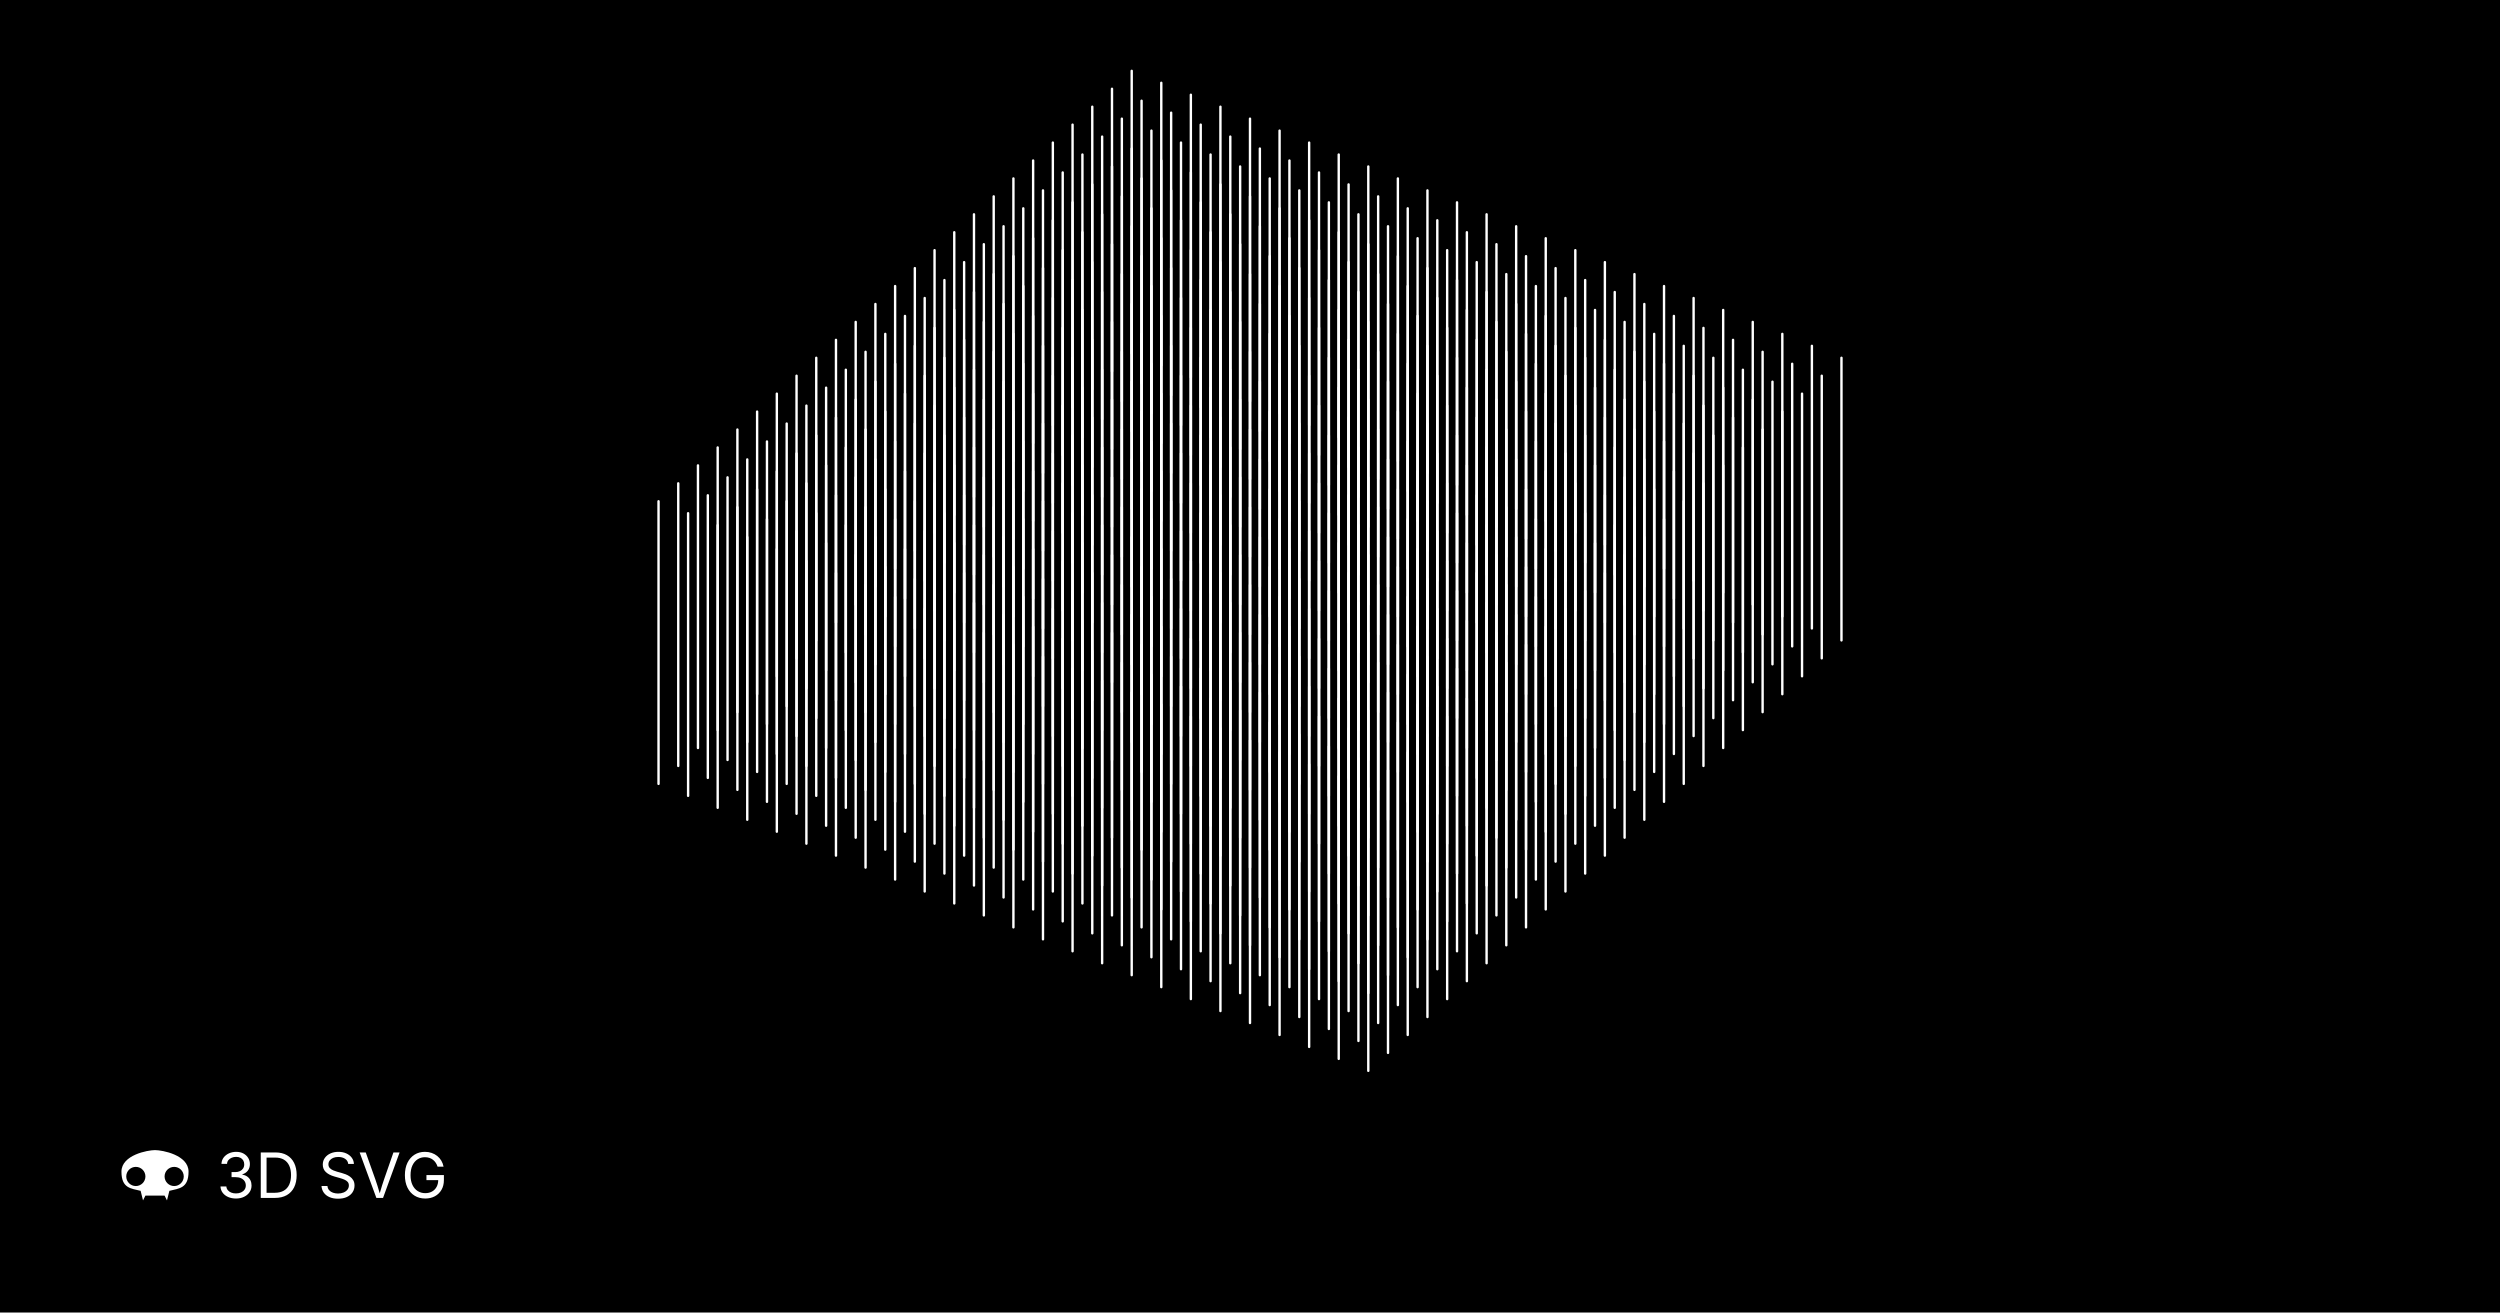
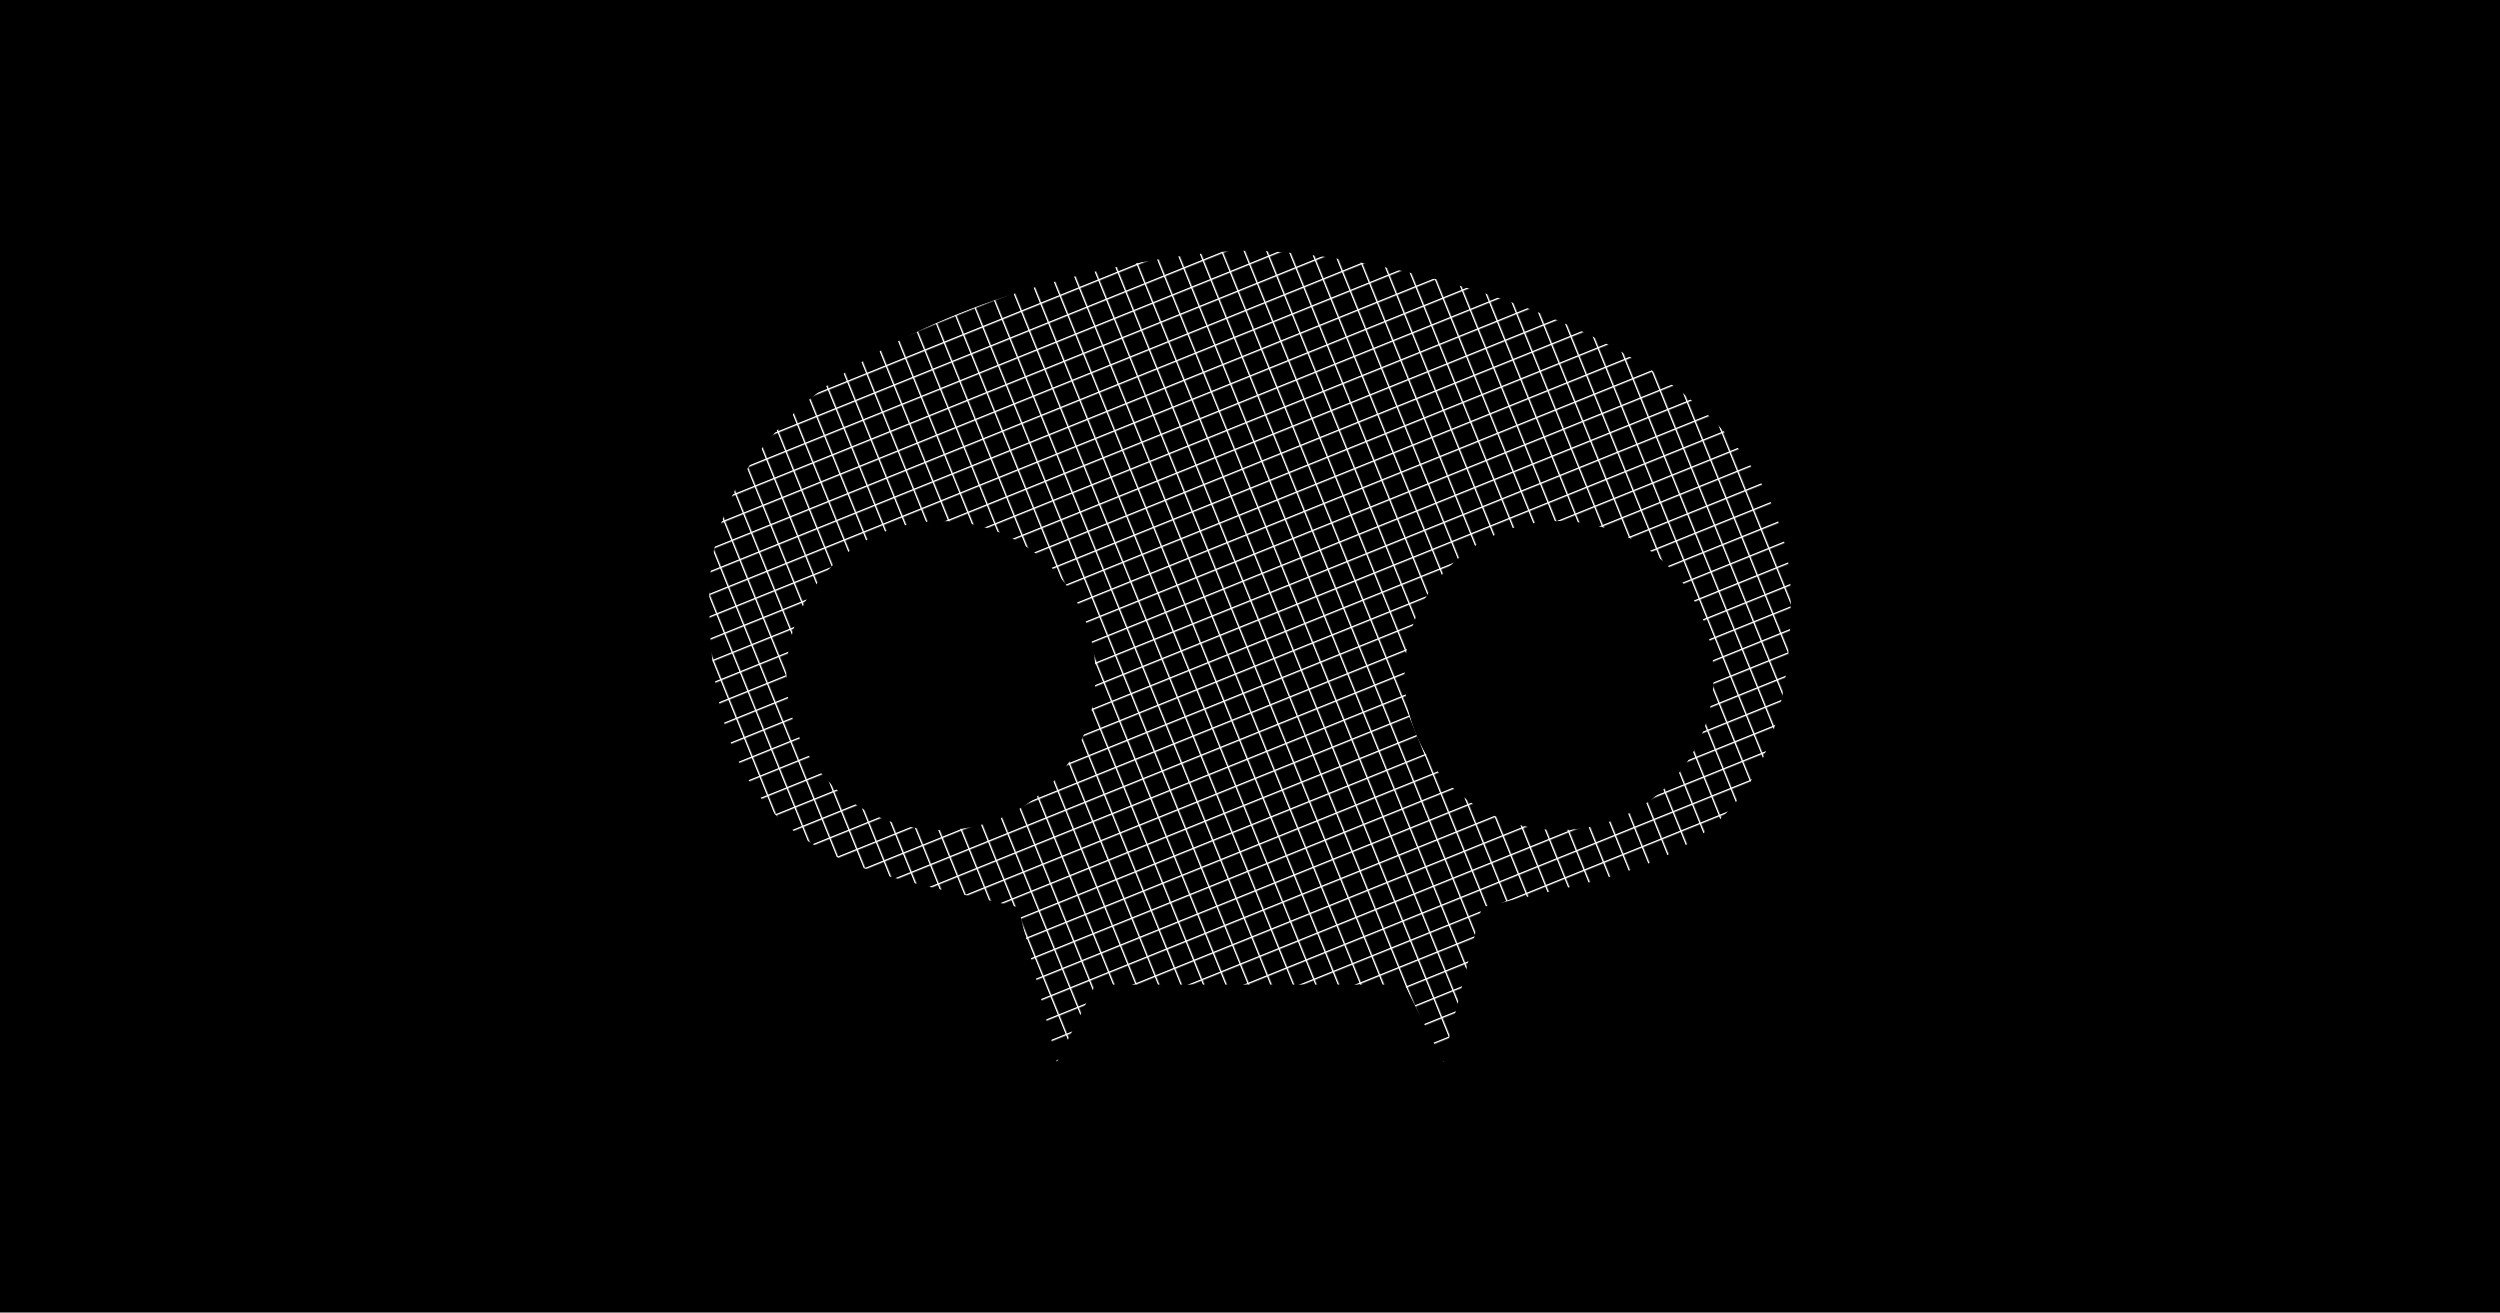
<svg xmlns="http://www.w3.org/2000/svg" width="1200" height="630" viewBox="0 0 1200 630" role="img" aria-labelledby="title description">
+   <defs>
+     <pattern id="line-grid" width="10" height="10" patternUnits="userSpaceOnUse" patternTransform="rotate(-22 600 315)">
+       <path d="M0 10V0H10" fill="none" stroke="#fff" stroke-width="1.35" />
+     </pattern>
+     <clipPath id="skullcat">
+       <path transform="translate(303.3437 -9.467844) scale(18.54102)" d="M16 7 C13 7 2 9 2 16 C2 23 6 23 10 24 L11 28 L12 26 L20 26 L21 28 L22 24 C26 23 30 23 30 16 C30 9 19 7 16 7 M4 18 A4 4 0 0 1 12 18 A4 4 0 0 1 4 18 M20 18 A4 4 0 0 1 28 18 A4 4 0 0 1 20 18" clip-rule="evenodd" />
+     </clipPath>
+   </defs>
  <rect width="1200" height="630" fill="#000" />
-   <g fill="none" stroke="#fff" stroke-width="1.15" stroke-linecap="round" stroke-linejoin="round">
-     <polyline points="316.095,376.261 316.095,240.609" />
-     <polyline points="330.291,382.000 330.291,246.348" />
-     <polyline points="344.486,387.739 344.486,252.087" />
-     <polyline points="358.681,393.478 358.681,257.826" />
-     <polyline points="372.876,399.217 372.876,263.565" />
-     <polyline points="387.071,404.957 387.071,269.304" />
-     <polyline points="401.267,410.696 401.267,275.043" />
-     <polyline points="415.462,416.435 415.462,280.783" />
-     <polyline points="429.657,422.174 429.657,286.522" />
-     <polyline points="443.852,427.913 443.852,292.261" />
-     <polyline points="458.048,433.652 458.048,298.000" />
-     <polyline points="472.243,439.391 472.243,303.739" />
-     <polyline points="486.438,445.130 486.438,309.478" />
-     <polyline points="500.633,450.870 500.633,315.217" />
-     <polyline points="514.829,456.609 514.829,320.957" />
-     <polyline points="529.024,462.348 529.024,326.696" />
-     <polyline points="543.219,468.087 543.219,332.435" />
-     <polyline points="557.414,473.826 557.414,338.174" />
-     <polyline points="571.610,479.565 571.610,343.913" />
-     <polyline points="585.805,485.304 585.805,349.652" />
-     <polyline points="600.000,491.043 600.000,355.391" />
-     <polyline points="614.195,496.783 614.195,361.130" />
-     <polyline points="628.390,502.522 628.390,366.870" />
-     <polyline points="642.586,508.261 642.586,372.609" />
-     <polyline points="656.781,514.000 656.781,378.348" />
-     <polyline points="325.559,367.652 325.559,232.000" />
-     <polyline points="339.754,373.391 339.754,237.739" />
-     <polyline points="353.949,379.130 353.949,243.478" />
-     <polyline points="368.144,384.870 368.144,249.217" />
-     <polyline points="382.340,390.609 382.340,254.957" />
-     <polyline points="396.535,396.348 396.535,260.696" />
-     <polyline points="410.730,402.087 410.730,266.435" />
-     <polyline points="424.925,407.826 424.925,272.174" />
-     <polyline points="439.121,413.565 439.121,277.913" />
-     <polyline points="453.316,419.304 453.316,283.652" />
-     <polyline points="467.511,425.043 467.511,289.391" />
-     <polyline points="481.706,430.783 481.706,295.130" />
-     <polyline points="495.902,436.522 495.902,300.870" />
-     <polyline points="510.097,442.261 510.097,306.609" />
-     <polyline points="524.292,448.000 524.292,312.348" />
-     <polyline points="538.487,453.739 538.487,318.087" />
-     <polyline points="552.683,459.478 552.683,323.826" />
-     <polyline points="566.878,465.217 566.878,329.565" />
-     <polyline points="581.073,470.957 581.073,335.304" />
-     <polyline points="595.268,476.696 595.268,341.043" />
-     <polyline points="609.463,482.435 609.463,346.783" />
-     <polyline points="623.659,488.174 623.659,352.522" />
-     <polyline points="637.854,493.913 637.854,358.261" />
-     <polyline points="652.049,499.652 652.049,364.000" />
-     <polyline points="666.244,505.391 666.244,369.739" />
-     <polyline points="335.022,359.043 335.022,223.391" />
-     <polyline points="349.217,364.783 349.217,229.130" />
-     <polyline points="363.413,370.522 363.413,234.870" />
-     <polyline points="377.608,376.261 377.608,240.609" />
-     <polyline points="391.803,382.000 391.803,246.348" />
-     <polyline points="405.998,387.739 405.998,252.087" />
-     <polyline points="420.194,393.478 420.194,257.826" />
-     <polyline points="434.389,399.217 434.389,263.565" />
-     <polyline points="448.584,404.957 448.584,269.304" />
-     <polyline points="462.779,410.696 462.779,275.043" />
-     <polyline points="476.975,416.435 476.975,280.783" />
-     <polyline points="491.170,422.174 491.170,286.522" />
-     <polyline points="505.365,427.913 505.365,292.261" />
-     <polyline points="519.560,433.652 519.560,298.000" />
-     <polyline points="533.756,439.391 533.756,303.739" />
-     <polyline points="547.951,445.130 547.951,309.478" />
-     <polyline points="562.146,450.870 562.146,315.217" />
-     <polyline points="576.341,456.609 576.341,320.957" />
-     <polyline points="590.537,462.348 590.537,326.696" />
-     <polyline points="604.732,468.087 604.732,332.435" />
-     <polyline points="618.927,473.826 618.927,338.174" />
-     <polyline points="633.122,479.565 633.122,343.913" />
-     <polyline points="647.317,485.304 647.317,349.652" />
-     <polyline points="661.513,491.043 661.513,355.391" />
-     <polyline points="675.708,496.783 675.708,361.130" />
-     <polyline points="344.486,350.435 344.486,214.783" />
-     <polyline points="358.681,356.174 358.681,220.522" />
-     <polyline points="372.876,361.913 372.876,226.261" />
-     <polyline points="387.071,367.652 387.071,232.000" />
-     <polyline points="401.267,373.391 401.267,237.739" />
-     <polyline points="415.462,379.130 415.462,243.478" />
-     <polyline points="429.657,384.870 429.657,249.217" />
-     <polyline points="443.852,390.609 443.852,254.957" />
-     <polyline points="458.048,396.348 458.048,260.696" />
-     <polyline points="472.243,402.087 472.243,266.435" />
-     <polyline points="486.438,407.826 486.438,272.174" />
-     <polyline points="500.633,413.565 500.633,277.913" />
-     <polyline points="514.829,419.304 514.829,283.652" />
-     <polyline points="529.024,425.043 529.024,289.391" />
-     <polyline points="543.219,430.783 543.219,295.130" />
-     <polyline points="557.414,436.522 557.414,300.870" />
-     <polyline points="571.610,442.261 571.610,306.609" />
-     <polyline points="585.805,448.000 585.805,312.348" />
-     <polyline points="600.000,453.739 600.000,318.087" />
-     <polyline points="614.195,459.478 614.195,323.826" />
-     <polyline points="628.390,465.217 628.390,329.565" />
-     <polyline points="642.586,470.957 642.586,335.304" />
-     <polyline points="656.781,476.696 656.781,341.043" />
-     <polyline points="670.976,482.435 670.976,346.783" />
-     <polyline points="685.171,488.174 685.171,352.522" />
-     <polyline points="353.949,341.826 353.949,206.174" />
-     <polyline points="368.144,347.565 368.144,211.913" />
-     <polyline points="382.340,353.304 382.340,217.652" />
-     <polyline points="396.535,359.043 396.535,223.391" />
-     <polyline points="410.730,364.783 410.730,229.130" />
-     <polyline points="424.925,370.522 424.925,234.870" />
-     <polyline points="439.121,376.261 439.121,240.609" />
-     <polyline points="453.316,382.000 453.316,246.348" />
-     <polyline points="467.511,387.739 467.511,252.087" />
-     <polyline points="481.706,393.478 481.706,257.826" />
-     <polyline points="495.902,399.217 495.902,263.565" />
-     <polyline points="510.097,404.957 510.097,269.304" />
-     <polyline points="524.292,410.696 524.292,275.043" />
-     <polyline points="538.487,416.435 538.487,280.783" />
-     <polyline points="552.683,422.174 552.683,286.522" />
-     <polyline points="566.878,427.913 566.878,292.261" />
-     <polyline points="581.073,433.652 581.073,298.000" />
-     <polyline points="595.268,439.391 595.268,303.739" />
-     <polyline points="609.463,445.130 609.463,309.478" />
-     <polyline points="623.659,450.870 623.659,315.217" />
-     <polyline points="637.854,456.609 637.854,320.957" />
-     <polyline points="652.049,462.348 652.049,326.696" />
-     <polyline points="666.244,468.087 666.244,332.435" />
-     <polyline points="680.440,473.826 680.440,338.174" />
-     <polyline points="694.635,479.565 694.635,343.913" />
-     <polyline points="363.413,333.217 363.413,197.565" />
-     <polyline points="377.608,338.957 377.608,203.304" />
-     <polyline points="391.803,344.696 391.803,209.043" />
-     <polyline points="405.998,350.435 405.998,214.783" />
-     <polyline points="420.194,356.174 420.194,220.522" />
-     <polyline points="434.389,361.913 434.389,226.261" />
-     <polyline points="448.584,367.652 448.584,232.000" />
-     <polyline points="462.779,373.391 462.779,237.739" />
-     <polyline points="476.975,379.130 476.975,243.478" />
-     <polyline points="491.170,384.870 491.170,249.217" />
-     <polyline points="505.365,390.609 505.365,254.957" />
-     <polyline points="519.560,396.348 519.560,260.696" />
-     <polyline points="533.756,402.087 533.756,266.435" />
-     <polyline points="547.951,407.826 547.951,272.174" />
-     <polyline points="562.146,413.565 562.146,277.913" />
-     <polyline points="576.341,419.304 576.341,283.652" />
-     <polyline points="590.537,425.043 590.537,289.391" />
-     <polyline points="604.732,430.783 604.732,295.130" />
-     <polyline points="618.927,436.522 618.927,300.870" />
-     <polyline points="633.122,442.261 633.122,306.609" />
-     <polyline points="647.317,448.000 647.317,312.348" />
-     <polyline points="661.513,453.739 661.513,318.087" />
-     <polyline points="675.708,459.478 675.708,323.826" />
-     <polyline points="689.903,465.217 689.903,329.565" />
-     <polyline points="704.098,470.957 704.098,335.304" />
-     <polyline points="372.876,324.609 372.876,188.957" />
-     <polyline points="387.071,330.348 387.071,194.696" />
-     <polyline points="401.267,336.087 401.267,200.435" />
-     <polyline points="415.462,341.826 415.462,206.174" />
-     <polyline points="429.657,347.565 429.657,211.913" />
-     <polyline points="443.852,353.304 443.852,217.652" />
-     <polyline points="458.048,359.043 458.048,223.391" />
-     <polyline points="472.243,364.783 472.243,229.130" />
-     <polyline points="486.438,370.522 486.438,234.870" />
-     <polyline points="500.633,376.261 500.633,240.609" />
-     <polyline points="514.829,382.000 514.829,246.348" />
-     <polyline points="529.024,387.739 529.024,252.087" />
-     <polyline points="543.219,393.478 543.219,257.826" />
-     <polyline points="557.414,399.217 557.414,263.565" />
-     <polyline points="571.610,404.957 571.610,269.304" />
-     <polyline points="585.805,410.696 585.805,275.043" />
-     <polyline points="600.000,416.435 600.000,280.783" />
-     <polyline points="614.195,422.174 614.195,286.522" />
-     <polyline points="628.390,427.913 628.390,292.261" />
-     <polyline points="642.586,433.652 642.586,298.000" />
-     <polyline points="656.781,439.391 656.781,303.739" />
-     <polyline points="670.976,445.130 670.976,309.478" />
-     <polyline points="685.171,450.870 685.171,315.217" />
-     <polyline points="699.367,456.609 699.367,320.957" />
-     <polyline points="713.562,462.348 713.562,326.696" />
-     <polyline points="382.340,316.000 382.340,180.348" />
-     <polyline points="396.535,321.739 396.535,186.087" />
-     <polyline points="410.730,327.478 410.730,191.826" />
-     <polyline points="424.925,333.217 424.925,197.565" />
-     <polyline points="439.121,338.957 439.121,203.304" />
-     <polyline points="453.316,344.696 453.316,209.043" />
-     <polyline points="467.511,350.435 467.511,214.783" />
-     <polyline points="481.706,356.174 481.706,220.522" />
-     <polyline points="495.902,361.913 495.902,226.261" />
-     <polyline points="510.097,367.652 510.097,232.000" />
-     <polyline points="524.292,373.391 524.292,237.739" />
-     <polyline points="538.487,379.130 538.487,243.478" />
-     <polyline points="552.683,384.870 552.683,249.217" />
-     <polyline points="566.878,390.609 566.878,254.957" />
-     <polyline points="581.073,396.348 581.073,260.696" />
-     <polyline points="595.268,402.087 595.268,266.435" />
-     <polyline points="609.463,407.826 609.463,272.174" />
-     <polyline points="623.659,413.565 623.659,277.913" />
-     <polyline points="637.854,419.304 637.854,283.652" />
-     <polyline points="652.049,425.043 652.049,289.391" />
-     <polyline points="666.244,430.783 666.244,295.130" />
-     <polyline points="680.440,436.522 680.440,300.870" />
-     <polyline points="694.635,442.261 694.635,306.609" />
-     <polyline points="708.830,448.000 708.830,312.348" />
-     <polyline points="723.025,453.739 723.025,318.087" />
-     <polyline points="391.803,307.391 391.803,171.739" />
-     <polyline points="405.998,313.130 405.998,177.478" />
-     <polyline points="420.194,318.870 420.194,183.217" />
-     <polyline points="434.389,324.609 434.389,188.957" />
-     <polyline points="448.584,330.348 448.584,194.696" />
-     <polyline points="462.779,336.087 462.779,200.435" />
-     <polyline points="476.975,341.826 476.975,206.174" />
-     <polyline points="491.170,347.565 491.170,211.913" />
-     <polyline points="505.365,353.304 505.365,217.652" />
-     <polyline points="519.560,359.043 519.560,223.391" />
-     <polyline points="533.756,364.783 533.756,229.130" />
-     <polyline points="547.951,370.522 547.951,234.870" />
-     <polyline points="562.146,376.261 562.146,240.609" />
-     <polyline points="576.341,382.000 576.341,246.348" />
-     <polyline points="590.537,387.739 590.537,252.087" />
-     <polyline points="604.732,393.478 604.732,257.826" />
-     <polyline points="618.927,399.217 618.927,263.565" />
-     <polyline points="633.122,404.957 633.122,269.304" />
-     <polyline points="647.317,410.696 647.317,275.043" />
-     <polyline points="661.513,416.435 661.513,280.783" />
-     <polyline points="675.708,422.174 675.708,286.522" />
-     <polyline points="689.903,427.913 689.903,292.261" />
-     <polyline points="704.098,433.652 704.098,298.000" />
-     <polyline points="718.294,439.391 718.294,303.739" />
-     <polyline points="732.489,445.130 732.489,309.478" />
-     <polyline points="401.267,298.783 401.267,163.130" />
-     <polyline points="415.462,304.522 415.462,168.870" />
-     <polyline points="429.657,310.261 429.657,174.609" />
-     <polyline points="443.852,316.000 443.852,180.348" />
-     <polyline points="458.048,321.739 458.048,186.087" />
-     <polyline points="472.243,327.478 472.243,191.826" />
-     <polyline points="486.438,333.217 486.438,197.565" />
-     <polyline points="500.633,338.957 500.633,203.304" />
-     <polyline points="514.829,344.696 514.829,209.043" />
-     <polyline points="529.024,350.435 529.024,214.783" />
-     <polyline points="543.219,356.174 543.219,220.522" />
-     <polyline points="557.414,361.913 557.414,226.261" />
-     <polyline points="571.610,367.652 571.610,232.000" />
-     <polyline points="585.805,373.391 585.805,237.739" />
-     <polyline points="600.000,379.130 600.000,243.478" />
-     <polyline points="614.195,384.870 614.195,249.217" />
-     <polyline points="628.390,390.609 628.390,254.957" />
-     <polyline points="642.586,396.348 642.586,260.696" />
-     <polyline points="656.781,402.087 656.781,266.435" />
-     <polyline points="670.976,407.826 670.976,272.174" />
-     <polyline points="685.171,413.565 685.171,277.913" />
-     <polyline points="699.367,419.304 699.367,283.652" />
-     <polyline points="713.562,425.043 713.562,289.391" />
-     <polyline points="727.757,430.783 727.757,295.130" />
-     <polyline points="741.952,436.522 741.952,300.870" />
-     <polyline points="410.730,290.174 410.730,154.522" />
-     <polyline points="424.925,295.913 424.925,160.261" />
-     <polyline points="439.121,301.652 439.121,166.000" />
-     <polyline points="453.316,307.391 453.316,171.739" />
-     <polyline points="467.511,313.130 467.511,177.478" />
-     <polyline points="481.706,318.870 481.706,183.217" />
-     <polyline points="495.902,324.609 495.902,188.957" />
-     <polyline points="510.097,330.348 510.097,194.696" />
-     <polyline points="524.292,336.087 524.292,200.435" />
-     <polyline points="538.487,341.826 538.487,206.174" />
-     <polyline points="552.683,347.565 552.683,211.913" />
-     <polyline points="566.878,353.304 566.878,217.652" />
-     <polyline points="581.073,359.043 581.073,223.391" />
-     <polyline points="595.268,364.783 595.268,229.130" />
-     <polyline points="609.463,370.522 609.463,234.870" />
-     <polyline points="623.659,376.261 623.659,240.609" />
-     <polyline points="637.854,382.000 637.854,246.348" />
-     <polyline points="652.049,387.739 652.049,252.087" />
-     <polyline points="666.244,393.478 666.244,257.826" />
-     <polyline points="680.440,399.217 680.440,263.565" />
-     <polyline points="694.635,404.957 694.635,269.304" />
-     <polyline points="708.830,410.696 708.830,275.043" />
-     <polyline points="723.025,416.435 723.025,280.783" />
-     <polyline points="737.221,422.174 737.221,286.522" />
-     <polyline points="751.416,427.913 751.416,292.261" />
-     <polyline points="420.194,281.565 420.194,145.913" />
-     <polyline points="434.389,287.304 434.389,151.652" />
-     <polyline points="448.584,293.043 448.584,157.391" />
-     <polyline points="462.779,298.783 462.779,163.130" />
-     <polyline points="476.975,304.522 476.975,168.870" />
-     <polyline points="491.170,310.261 491.170,174.609" />
-     <polyline points="505.365,316.000 505.365,180.348" />
-     <polyline points="519.560,321.739 519.560,186.087" />
-     <polyline points="533.756,327.478 533.756,191.826" />
-     <polyline points="547.951,333.217 547.951,197.565" />
-     <polyline points="562.146,338.957 562.146,203.304" />
-     <polyline points="576.341,344.696 576.341,209.043" />
-     <polyline points="590.537,350.435 590.537,214.783" />
-     <polyline points="604.732,356.174 604.732,220.522" />
-     <polyline points="618.927,361.913 618.927,226.261" />
-     <polyline points="633.122,367.652 633.122,232.000" />
-     <polyline points="647.317,373.391 647.317,237.739" />
-     <polyline points="661.513,379.130 661.513,243.478" />
-     <polyline points="675.708,384.870 675.708,249.217" />
-     <polyline points="689.903,390.609 689.903,254.957" />
-     <polyline points="704.098,396.348 704.098,260.696" />
-     <polyline points="718.294,402.087 718.294,266.435" />
-     <polyline points="732.489,407.826 732.489,272.174" />
-     <polyline points="746.684,413.565 746.684,277.913" />
-     <polyline points="760.879,419.304 760.879,283.652" />
-     <polyline points="429.657,272.957 429.657,137.304" />
-     <polyline points="443.852,278.696 443.852,143.043" />
-     <polyline points="458.048,284.435 458.048,148.783" />
-     <polyline points="472.243,290.174 472.243,154.522" />
-     <polyline points="486.438,295.913 486.438,160.261" />
-     <polyline points="500.633,301.652 500.633,166.000" />
-     <polyline points="514.829,307.391 514.829,171.739" />
-     <polyline points="529.024,313.130 529.024,177.478" />
-     <polyline points="543.219,318.870 543.219,183.217" />
-     <polyline points="557.414,324.609 557.414,188.957" />
-     <polyline points="571.610,330.348 571.610,194.696" />
-     <polyline points="585.805,336.087 585.805,200.435" />
-     <polyline points="600.000,341.826 600.000,206.174" />
-     <polyline points="614.195,347.565 614.195,211.913" />
-     <polyline points="628.390,353.304 628.390,217.652" />
-     <polyline points="642.586,359.043 642.586,223.391" />
-     <polyline points="656.781,364.783 656.781,229.130" />
-     <polyline points="670.976,370.522 670.976,234.870" />
-     <polyline points="685.171,376.261 685.171,240.609" />
-     <polyline points="699.367,382.000 699.367,246.348" />
-     <polyline points="713.562,387.739 713.562,252.087" />
-     <polyline points="727.757,393.478 727.757,257.826" />
-     <polyline points="741.952,399.217 741.952,263.565" />
-     <polyline points="756.148,404.957 756.148,269.304" />
-     <polyline points="770.343,410.696 770.343,275.043" />
-     <polyline points="439.121,264.348 439.121,128.696" />
-     <polyline points="453.316,270.087 453.316,134.435" />
-     <polyline points="467.511,275.826 467.511,140.174" />
-     <polyline points="481.706,281.565 481.706,145.913" />
-     <polyline points="495.902,287.304 495.902,151.652" />
-     <polyline points="510.097,293.043 510.097,157.391" />
-     <polyline points="524.292,298.783 524.292,163.130" />
-     <polyline points="538.487,304.522 538.487,168.870" />
-     <polyline points="552.683,310.261 552.683,174.609" />
-     <polyline points="566.878,316.000 566.878,180.348" />
-     <polyline points="581.073,321.739 581.073,186.087" />
-     <polyline points="595.268,327.478 595.268,191.826" />
-     <polyline points="609.463,333.217 609.463,197.565" />
-     <polyline points="623.659,338.957 623.659,203.304" />
-     <polyline points="637.854,344.696 637.854,209.043" />
-     <polyline points="652.049,350.435 652.049,214.783" />
-     <polyline points="666.244,356.174 666.244,220.522" />
-     <polyline points="680.440,361.913 680.440,226.261" />
-     <polyline points="694.635,367.652 694.635,232.000" />
-     <polyline points="708.830,373.391 708.830,237.739" />
-     <polyline points="723.025,379.130 723.025,243.478" />
-     <polyline points="737.221,384.870 737.221,249.217" />
-     <polyline points="751.416,390.609 751.416,254.957" />
-     <polyline points="765.611,396.348 765.611,260.696" />
-     <polyline points="779.806,402.087 779.806,266.435" />
-     <polyline points="448.584,255.739 448.584,120.087" />
-     <polyline points="462.779,261.478 462.779,125.826" />
-     <polyline points="476.975,267.217 476.975,131.565" />
-     <polyline points="491.170,272.957 491.170,137.304" />
-     <polyline points="505.365,278.696 505.365,143.043" />
-     <polyline points="519.560,284.435 519.560,148.783" />
-     <polyline points="533.756,290.174 533.756,154.522" />
-     <polyline points="547.951,295.913 547.951,160.261" />
-     <polyline points="562.146,301.652 562.146,166.000" />
-     <polyline points="576.341,307.391 576.341,171.739" />
-     <polyline points="590.537,313.130 590.537,177.478" />
-     <polyline points="604.732,318.870 604.732,183.217" />
-     <polyline points="618.927,324.609 618.927,188.957" />
-     <polyline points="633.122,330.348 633.122,194.696" />
-     <polyline points="647.317,336.087 647.317,200.435" />
-     <polyline points="661.513,341.826 661.513,206.174" />
-     <polyline points="675.708,347.565 675.708,211.913" />
-     <polyline points="689.903,353.304 689.903,217.652" />
-     <polyline points="704.098,359.043 704.098,223.391" />
-     <polyline points="718.294,364.783 718.294,229.130" />
-     <polyline points="732.489,370.522 732.489,234.870" />
-     <polyline points="746.684,376.261 746.684,240.609" />
-     <polyline points="760.879,382.000 760.879,246.348" />
-     <polyline points="775.075,387.739 775.075,252.087" />
-     <polyline points="789.270,393.478 789.270,257.826" />
-     <polyline points="458.048,247.130 458.048,111.478" />
-     <polyline points="472.243,252.870 472.243,117.217" />
-     <polyline points="486.438,258.609 486.438,122.957" />
-     <polyline points="500.633,264.348 500.633,128.696" />
-     <polyline points="514.829,270.087 514.829,134.435" />
-     <polyline points="529.024,275.826 529.024,140.174" />
-     <polyline points="543.219,281.565 543.219,145.913" />
-     <polyline points="557.414,287.304 557.414,151.652" />
-     <polyline points="571.610,293.043 571.610,157.391" />
-     <polyline points="585.805,298.783 585.805,163.130" />
-     <polyline points="600.000,304.522 600.000,168.870" />
-     <polyline points="614.195,310.261 614.195,174.609" />
-     <polyline points="628.390,316.000 628.390,180.348" />
-     <polyline points="642.586,321.739 642.586,186.087" />
-     <polyline points="656.781,327.478 656.781,191.826" />
-     <polyline points="670.976,333.217 670.976,197.565" />
-     <polyline points="685.171,338.957 685.171,203.304" />
-     <polyline points="699.367,344.696 699.367,209.043" />
-     <polyline points="713.562,350.435 713.562,214.783" />
-     <polyline points="727.757,356.174 727.757,220.522" />
-     <polyline points="741.952,361.913 741.952,226.261" />
-     <polyline points="756.148,367.652 756.148,232.000" />
-     <polyline points="770.343,373.391 770.343,237.739" />
-     <polyline points="784.538,379.130 784.538,243.478" />
-     <polyline points="798.733,384.870 798.733,249.217" />
-     <polyline points="467.511,238.522 467.511,102.870" />
-     <polyline points="481.706,244.261 481.706,108.609" />
-     <polyline points="495.902,250.000 495.902,114.348" />
-     <polyline points="510.097,255.739 510.097,120.087" />
-     <polyline points="524.292,261.478 524.292,125.826" />
-     <polyline points="538.487,267.217 538.487,131.565" />
-     <polyline points="552.683,272.957 552.683,137.304" />
-     <polyline points="566.878,278.696 566.878,143.043" />
-     <polyline points="581.073,284.435 581.073,148.783" />
-     <polyline points="595.268,290.174 595.268,154.522" />
-     <polyline points="609.463,295.913 609.463,160.261" />
-     <polyline points="623.659,301.652 623.659,166.000" />
-     <polyline points="637.854,307.391 637.854,171.739" />
-     <polyline points="652.049,313.130 652.049,177.478" />
-     <polyline points="666.244,318.870 666.244,183.217" />
-     <polyline points="680.440,324.609 680.440,188.957" />
-     <polyline points="694.635,330.348 694.635,194.696" />
-     <polyline points="708.830,336.087 708.830,200.435" />
-     <polyline points="723.025,341.826 723.025,206.174" />
-     <polyline points="737.221,347.565 737.221,211.913" />
-     <polyline points="751.416,353.304 751.416,217.652" />
-     <polyline points="765.611,359.043 765.611,223.391" />
-     <polyline points="779.806,364.783 779.806,229.130" />
-     <polyline points="794.002,370.522 794.002,234.870" />
-     <polyline points="808.197,376.261 808.197,240.609" />
-     <polyline points="476.975,229.913 476.975,94.261" />
-     <polyline points="491.170,235.652 491.170,100.000" />
-     <polyline points="505.365,241.391 505.365,105.739" />
-     <polyline points="519.560,247.130 519.560,111.478" />
-     <polyline points="533.756,252.870 533.756,117.217" />
-     <polyline points="547.951,258.609 547.951,122.957" />
-     <polyline points="562.146,264.348 562.146,128.696" />
-     <polyline points="576.341,270.087 576.341,134.435" />
-     <polyline points="590.537,275.826 590.537,140.174" />
-     <polyline points="604.732,281.565 604.732,145.913" />
-     <polyline points="618.927,287.304 618.927,151.652" />
-     <polyline points="633.122,293.043 633.122,157.391" />
-     <polyline points="647.317,298.783 647.317,163.130" />
-     <polyline points="661.513,304.522 661.513,168.870" />
-     <polyline points="675.708,310.261 675.708,174.609" />
-     <polyline points="689.903,316.000 689.903,180.348" />
-     <polyline points="704.098,321.739 704.098,186.087" />
-     <polyline points="718.294,327.478 718.294,191.826" />
-     <polyline points="732.489,333.217 732.489,197.565" />
-     <polyline points="746.684,338.957 746.684,203.304" />
-     <polyline points="760.879,344.696 760.879,209.043" />
-     <polyline points="775.075,350.435 775.075,214.783" />
-     <polyline points="789.270,356.174 789.270,220.522" />
-     <polyline points="803.465,361.913 803.465,226.261" />
-     <polyline points="817.660,367.652 817.660,232.000" />
-     <polyline points="486.438,221.304 486.438,85.652" />
-     <polyline points="500.633,227.043 500.633,91.391" />
-     <polyline points="514.829,232.783 514.829,97.130" />
-     <polyline points="529.024,238.522 529.024,102.870" />
-     <polyline points="543.219,244.261 543.219,108.609" />
-     <polyline points="557.414,250.000 557.414,114.348" />
-     <polyline points="571.610,255.739 571.610,120.087" />
-     <polyline points="585.805,261.478 585.805,125.826" />
-     <polyline points="600.000,267.217 600.000,131.565" />
-     <polyline points="614.195,272.957 614.195,137.304" />
-     <polyline points="628.390,278.696 628.390,143.043" />
-     <polyline points="642.586,284.435 642.586,148.783" />
-     <polyline points="656.781,290.174 656.781,154.522" />
-     <polyline points="670.976,295.913 670.976,160.261" />
-     <polyline points="685.171,301.652 685.171,166.000" />
-     <polyline points="699.367,307.391 699.367,171.739" />
-     <polyline points="713.562,313.130 713.562,177.478" />
-     <polyline points="727.757,318.870 727.757,183.217" />
-     <polyline points="741.952,324.609 741.952,188.957" />
-     <polyline points="756.148,330.348 756.148,194.696" />
-     <polyline points="770.343,336.087 770.343,200.435" />
-     <polyline points="784.538,341.826 784.538,206.174" />
-     <polyline points="798.733,347.565 798.733,211.913" />
-     <polyline points="812.929,353.304 812.929,217.652" />
-     <polyline points="827.124,359.043 827.124,223.391" />
-     <polyline points="495.902,212.696 495.902,77.043" />
-     <polyline points="510.097,218.435 510.097,82.783" />
-     <polyline points="524.292,224.174 524.292,88.522" />
-     <polyline points="538.487,229.913 538.487,94.261" />
-     <polyline points="552.683,235.652 552.683,100.000" />
-     <polyline points="566.878,241.391 566.878,105.739" />
-     <polyline points="581.073,247.130 581.073,111.478" />
-     <polyline points="595.268,252.870 595.268,117.217" />
-     <polyline points="609.463,258.609 609.463,122.957" />
-     <polyline points="623.659,264.348 623.659,128.696" />
-     <polyline points="637.854,270.087 637.854,134.435" />
-     <polyline points="652.049,275.826 652.049,140.174" />
-     <polyline points="666.244,281.565 666.244,145.913" />
-     <polyline points="680.440,287.304 680.440,151.652" />
-     <polyline points="694.635,293.043 694.635,157.391" />
-     <polyline points="708.830,298.783 708.830,163.130" />
-     <polyline points="723.025,304.522 723.025,168.870" />
-     <polyline points="737.221,310.261 737.221,174.609" />
-     <polyline points="751.416,316.000 751.416,180.348" />
-     <polyline points="765.611,321.739 765.611,186.087" />
-     <polyline points="779.806,327.478 779.806,191.826" />
-     <polyline points="794.002,333.217 794.002,197.565" />
-     <polyline points="808.197,338.957 808.197,203.304" />
-     <polyline points="822.392,344.696 822.392,209.043" />
-     <polyline points="836.587,350.435 836.587,214.783" />
-     <polyline points="505.365,204.087 505.365,68.435" />
-     <polyline points="519.560,209.826 519.560,74.174" />
-     <polyline points="533.756,215.565 533.756,79.913" />
-     <polyline points="547.951,221.304 547.951,85.652" />
-     <polyline points="562.146,227.043 562.146,91.391" />
-     <polyline points="576.341,232.783 576.341,97.130" />
-     <polyline points="590.537,238.522 590.537,102.870" />
-     <polyline points="604.732,244.261 604.732,108.609" />
-     <polyline points="618.927,250.000 618.927,114.348" />
-     <polyline points="633.122,255.739 633.122,120.087" />
-     <polyline points="647.317,261.478 647.317,125.826" />
-     <polyline points="661.513,267.217 661.513,131.565" />
-     <polyline points="675.708,272.957 675.708,137.304" />
-     <polyline points="689.903,278.696 689.903,143.043" />
-     <polyline points="704.098,284.435 704.098,148.783" />
-     <polyline points="718.294,290.174 718.294,154.522" />
-     <polyline points="732.489,295.913 732.489,160.261" />
-     <polyline points="746.684,301.652 746.684,166.000" />
-     <polyline points="760.879,307.391 760.879,171.739" />
-     <polyline points="775.075,313.130 775.075,177.478" />
-     <polyline points="789.270,318.870 789.270,183.217" />
-     <polyline points="803.465,324.609 803.465,188.957" />
-     <polyline points="817.660,330.348 817.660,194.696" />
-     <polyline points="831.856,336.087 831.856,200.435" />
-     <polyline points="846.051,341.826 846.051,206.174" />
-     <polyline points="514.829,195.478 514.829,59.826" />
-     <polyline points="529.024,201.217 529.024,65.565" />
-     <polyline points="543.219,206.957 543.219,71.304" />
-     <polyline points="557.414,212.696 557.414,77.043" />
-     <polyline points="571.610,218.435 571.610,82.783" />
-     <polyline points="585.805,224.174 585.805,88.522" />
-     <polyline points="600.000,229.913 600.000,94.261" />
-     <polyline points="614.195,235.652 614.195,100.000" />
-     <polyline points="628.390,241.391 628.390,105.739" />
-     <polyline points="642.586,247.130 642.586,111.478" />
-     <polyline points="656.781,252.870 656.781,117.217" />
-     <polyline points="670.976,258.609 670.976,122.957" />
-     <polyline points="685.171,264.348 685.171,128.696" />
-     <polyline points="699.367,270.087 699.367,134.435" />
-     <polyline points="713.562,275.826 713.562,140.174" />
-     <polyline points="727.757,281.565 727.757,145.913" />
-     <polyline points="741.952,287.304 741.952,151.652" />
-     <polyline points="756.148,293.043 756.148,157.391" />
-     <polyline points="770.343,298.783 770.343,163.130" />
-     <polyline points="784.538,304.522 784.538,168.870" />
-     <polyline points="798.733,310.261 798.733,174.609" />
-     <polyline points="812.929,316.000 812.929,180.348" />
-     <polyline points="827.124,321.739 827.124,186.087" />
-     <polyline points="841.319,327.478 841.319,191.826" />
-     <polyline points="855.514,333.217 855.514,197.565" />
-     <polyline points="524.292,186.870 524.292,51.217" />
-     <polyline points="538.487,192.609 538.487,56.957" />
-     <polyline points="552.683,198.348 552.683,62.696" />
-     <polyline points="566.878,204.087 566.878,68.435" />
-     <polyline points="581.073,209.826 581.073,74.174" />
-     <polyline points="595.268,215.565 595.268,79.913" />
-     <polyline points="609.463,221.304 609.463,85.652" />
-     <polyline points="623.659,227.043 623.659,91.391" />
-     <polyline points="637.854,232.783 637.854,97.130" />
-     <polyline points="652.049,238.522 652.049,102.870" />
-     <polyline points="666.244,244.261 666.244,108.609" />
-     <polyline points="680.440,250.000 680.440,114.348" />
-     <polyline points="694.635,255.739 694.635,120.087" />
-     <polyline points="708.830,261.478 708.830,125.826" />
-     <polyline points="723.025,267.217 723.025,131.565" />
-     <polyline points="737.221,272.957 737.221,137.304" />
-     <polyline points="751.416,278.696 751.416,143.043" />
-     <polyline points="765.611,284.435 765.611,148.783" />
-     <polyline points="779.806,290.174 779.806,154.522" />
-     <polyline points="794.002,295.913 794.002,160.261" />
-     <polyline points="808.197,301.652 808.197,166.000" />
-     <polyline points="822.392,307.391 822.392,171.739" />
-     <polyline points="836.587,313.130 836.587,177.478" />
-     <polyline points="850.783,318.870 850.783,183.217" />
-     <polyline points="864.978,324.609 864.978,188.957" />
-     <polyline points="533.756,178.261 533.756,42.609" />
-     <polyline points="547.951,184.000 547.951,48.348" />
-     <polyline points="562.146,189.739 562.146,54.087" />
-     <polyline points="576.341,195.478 576.341,59.826" />
-     <polyline points="590.537,201.217 590.537,65.565" />
-     <polyline points="604.732,206.957 604.732,71.304" />
-     <polyline points="618.927,212.696 618.927,77.043" />
-     <polyline points="633.122,218.435 633.122,82.783" />
-     <polyline points="647.317,224.174 647.317,88.522" />
-     <polyline points="661.513,229.913 661.513,94.261" />
-     <polyline points="675.708,235.652 675.708,100.000" />
-     <polyline points="689.903,241.391 689.903,105.739" />
-     <polyline points="704.098,247.130 704.098,111.478" />
-     <polyline points="718.294,252.870 718.294,117.217" />
-     <polyline points="732.489,258.609 732.489,122.957" />
-     <polyline points="746.684,264.348 746.684,128.696" />
-     <polyline points="760.879,270.087 760.879,134.435" />
-     <polyline points="775.075,275.826 775.075,140.174" />
-     <polyline points="789.270,281.565 789.270,145.913" />
-     <polyline points="803.465,287.304 803.465,151.652" />
-     <polyline points="817.660,293.043 817.660,157.391" />
-     <polyline points="831.856,298.783 831.856,163.130" />
-     <polyline points="846.051,304.522 846.051,168.870" />
-     <polyline points="860.246,310.261 860.246,174.609" />
-     <polyline points="874.441,316.000 874.441,180.348" />
-     <polyline points="543.219,169.652 543.219,34.000" />
-     <polyline points="557.414,175.391 557.414,39.739" />
-     <polyline points="571.610,181.130 571.610,45.478" />
-     <polyline points="585.805,186.870 585.805,51.217" />
-     <polyline points="600.000,192.609 600.000,56.957" />
-     <polyline points="614.195,198.348 614.195,62.696" />
-     <polyline points="628.390,204.087 628.390,68.435" />
-     <polyline points="642.586,209.826 642.586,74.174" />
-     <polyline points="656.781,215.565 656.781,79.913" />
-     <polyline points="670.976,221.304 670.976,85.652" />
-     <polyline points="685.171,227.043 685.171,91.391" />
-     <polyline points="699.367,232.783 699.367,97.130" />
-     <polyline points="713.562,238.522 713.562,102.870" />
-     <polyline points="727.757,244.261 727.757,108.609" />
-     <polyline points="741.952,250.000 741.952,114.348" />
-     <polyline points="756.148,255.739 756.148,120.087" />
-     <polyline points="770.343,261.478 770.343,125.826" />
-     <polyline points="784.538,267.217 784.538,131.565" />
-     <polyline points="798.733,272.957 798.733,137.304" />
-     <polyline points="812.929,278.696 812.929,143.043" />
-     <polyline points="827.124,284.435 827.124,148.783" />
-     <polyline points="841.319,290.174 841.319,154.522" />
-     <polyline points="855.514,295.913 855.514,160.261" />
-     <polyline points="869.709,301.652 869.709,166.000" />
-     <polyline points="883.905,307.391 883.905,171.739" />
-   </g>
-   <g fill="#fff">
-     <path transform="translate(56 544) scale(1.15)" d="M16 7 C13 7 2 9 2 16 C2 23 6 23 10 24 L11 28 L12 26 L20 26 L21 28 L22 24 C26 23 30 23 30 16 C30 9 19 7 16 7 M4 18 A4 4 0 0 1 12 18 A4 4 0 0 1 4 18 M20 18 A4 4 0 0 1 28 18 A4 4 0 0 1 20 18" />
-     <path d="M113.302 575.293Q111.163 575.293 109.508 574.561Q107.853 573.828 106.878 572.524Q105.904 571.221 105.831 569.492L108.644 569.492Q108.731 570.532 109.354 571.287Q109.977 572.041 110.995 572.444Q112.013 572.847 113.258 572.847Q114.635 572.847 115.697 572.371Q116.759 571.895 117.374 571.030Q117.989 570.166 117.989 569.038Q117.989 567.852 117.396 566.951Q116.803 566.050 115.675 565.537Q114.547 565.024 112.921 565.024L111.148 565.024L111.148 562.607L112.921 562.607Q114.195 562.607 115.169 562.146Q116.144 561.685 116.686 560.850Q117.228 560.015 117.228 558.887Q117.228 557.803 116.751 556.997Q116.275 556.191 115.396 555.745Q114.518 555.298 113.331 555.298Q112.218 555.298 111.244 555.701Q110.270 556.104 109.647 556.851Q109.024 557.598 108.980 558.667L106.300 558.667Q106.358 556.953 107.325 555.649Q108.292 554.346 109.881 553.613Q111.471 552.881 113.390 552.881Q115.426 552.881 116.898 553.701Q118.370 554.521 119.161 555.854Q119.952 557.188 119.952 558.740Q119.952 560.586 118.978 561.875Q118.004 563.164 116.334 563.662L116.334 563.838Q117.726 564.058 118.714 564.775Q119.703 565.493 120.223 566.592Q120.743 567.690 120.743 569.067Q120.743 570.854 119.776 572.261Q118.810 573.667 117.125 574.480Q115.440 575.293 113.302 575.293 M131.979 575L126.705 575L126.705 572.539L131.803 572.539Q134.469 572.539 136.219 571.521Q137.970 570.503 138.834 568.599Q139.698 566.694 139.698 564.043Q139.698 561.421 138.841 559.539Q137.984 557.656 136.292 556.646Q134.601 555.635 132.066 555.635L126.588 555.635L126.588 553.174L132.257 553.174Q135.450 553.174 137.713 554.478Q139.977 555.781 141.185 558.220Q142.394 560.659 142.394 564.043Q142.394 567.456 141.178 569.910Q139.962 572.363 137.633 573.682Q135.304 575 131.979 575M125.167 553.174L127.950 553.174L127.950 575L125.167 575  M162.242 575.381Q159.884 575.381 158.148 574.619Q156.412 573.857 155.431 572.488Q154.449 571.118 154.317 569.287L157.174 569.287Q157.291 570.518 158.009 571.316Q158.727 572.114 159.847 572.502Q160.968 572.891 162.242 572.891Q163.722 572.891 164.901 572.407Q166.080 571.924 166.769 571.045Q167.457 570.166 167.457 569.009Q167.457 567.954 166.864 567.295Q166.271 566.636 165.289 566.211Q164.308 565.786 163.136 565.464L160.499 564.717Q157.862 563.970 156.397 562.578Q154.933 561.187 154.933 559.019Q154.933 557.173 155.929 555.789Q156.925 554.404 158.624 553.643Q160.323 552.881 162.433 552.881Q164.586 552.881 166.241 553.643Q167.896 554.404 168.856 555.715Q169.815 557.026 169.874 558.682L167.149 558.682Q166.959 557.085 165.626 556.213Q164.293 555.342 162.345 555.342Q160.938 555.342 159.876 555.803Q158.814 556.265 158.229 557.063Q157.643 557.861 157.643 558.887Q157.643 560.029 158.353 560.725Q159.063 561.421 160.038 561.809Q161.012 562.197 161.803 562.417L163.985 563.018Q164.864 563.252 165.926 563.662Q166.988 564.072 167.955 564.753Q168.922 565.435 169.544 566.482Q170.167 567.529 170.167 569.053Q170.167 570.840 169.237 572.275Q168.307 573.711 166.534 574.546Q164.762 575.381 162.242 575.381 M183.863 575L180.655 575L172.628 553.174L175.558 553.174L180.172 566.123Q180.567 567.236 181.161 569.097Q181.754 570.957 182.545 573.682L182.003 573.682Q182.794 570.884 183.380 569.060Q183.966 567.236 184.347 566.123L188.844 553.174L191.803 553.174 M204.122 575.293Q201.207 575.293 199.010 573.931Q196.813 572.568 195.582 570.056Q194.352 567.544 194.352 564.102Q194.352 560.630 195.582 558.118Q196.813 555.605 198.980 554.243Q201.148 552.881 203.946 552.881Q205.675 552.881 207.176 553.394Q208.678 553.906 209.864 554.858Q211.051 555.811 211.834 557.122Q212.618 558.433 212.911 560.015L210.040 560.015Q209.703 558.960 209.146 558.125Q208.590 557.290 207.821 556.689Q207.052 556.089 206.085 555.774Q205.118 555.459 203.961 555.459Q202.042 555.459 200.475 556.448Q198.907 557.437 197.984 559.363Q197.062 561.289 197.062 564.102Q197.062 566.885 197.992 568.804Q198.922 570.723 200.519 571.719Q202.115 572.715 204.122 572.715Q205.968 572.715 207.374 571.931Q208.780 571.147 209.564 569.705Q210.348 568.262 210.348 566.299L211.183 566.460L204.693 566.460L204.693 564.028L213.072 564.028L213.072 566.416Q213.072 569.126 211.915 571.118Q210.758 573.110 208.744 574.202Q206.729 575.293 204.122 575.293" />
-   </g>
+   <rect width="1200" height="630" fill="url(#line-grid)" clip-path="url(#skullcat)" />
</svg>
